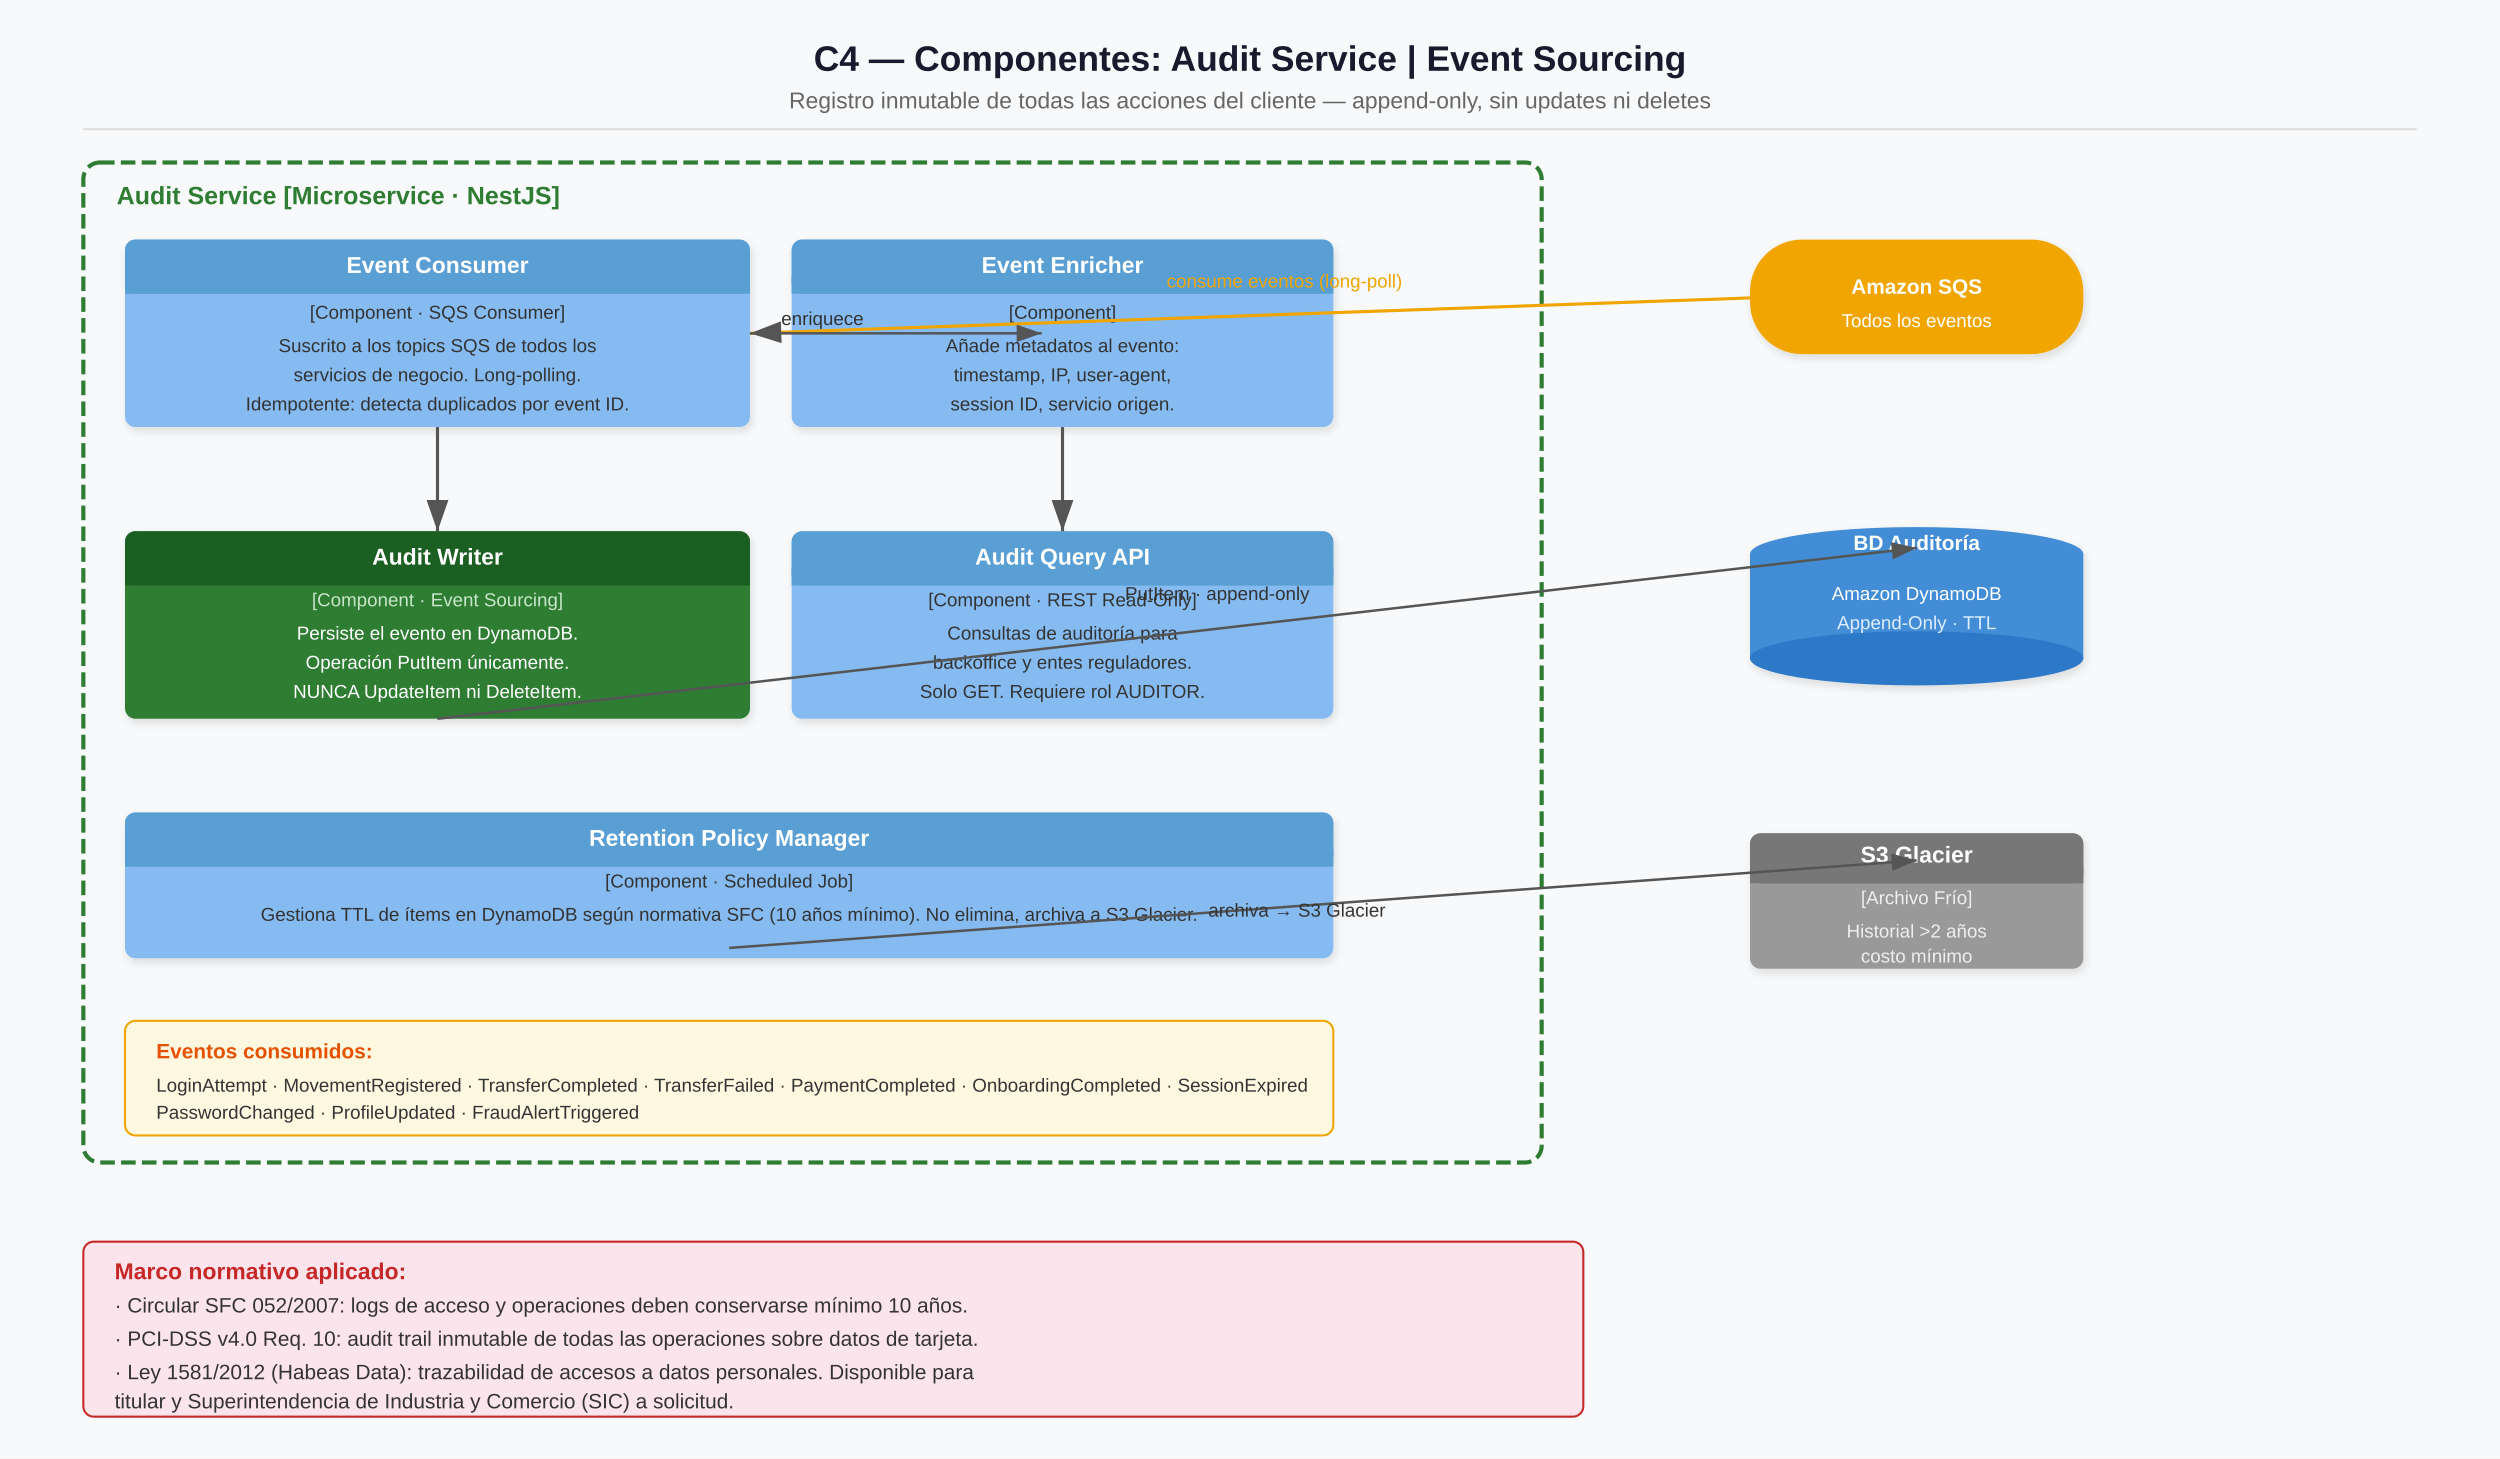
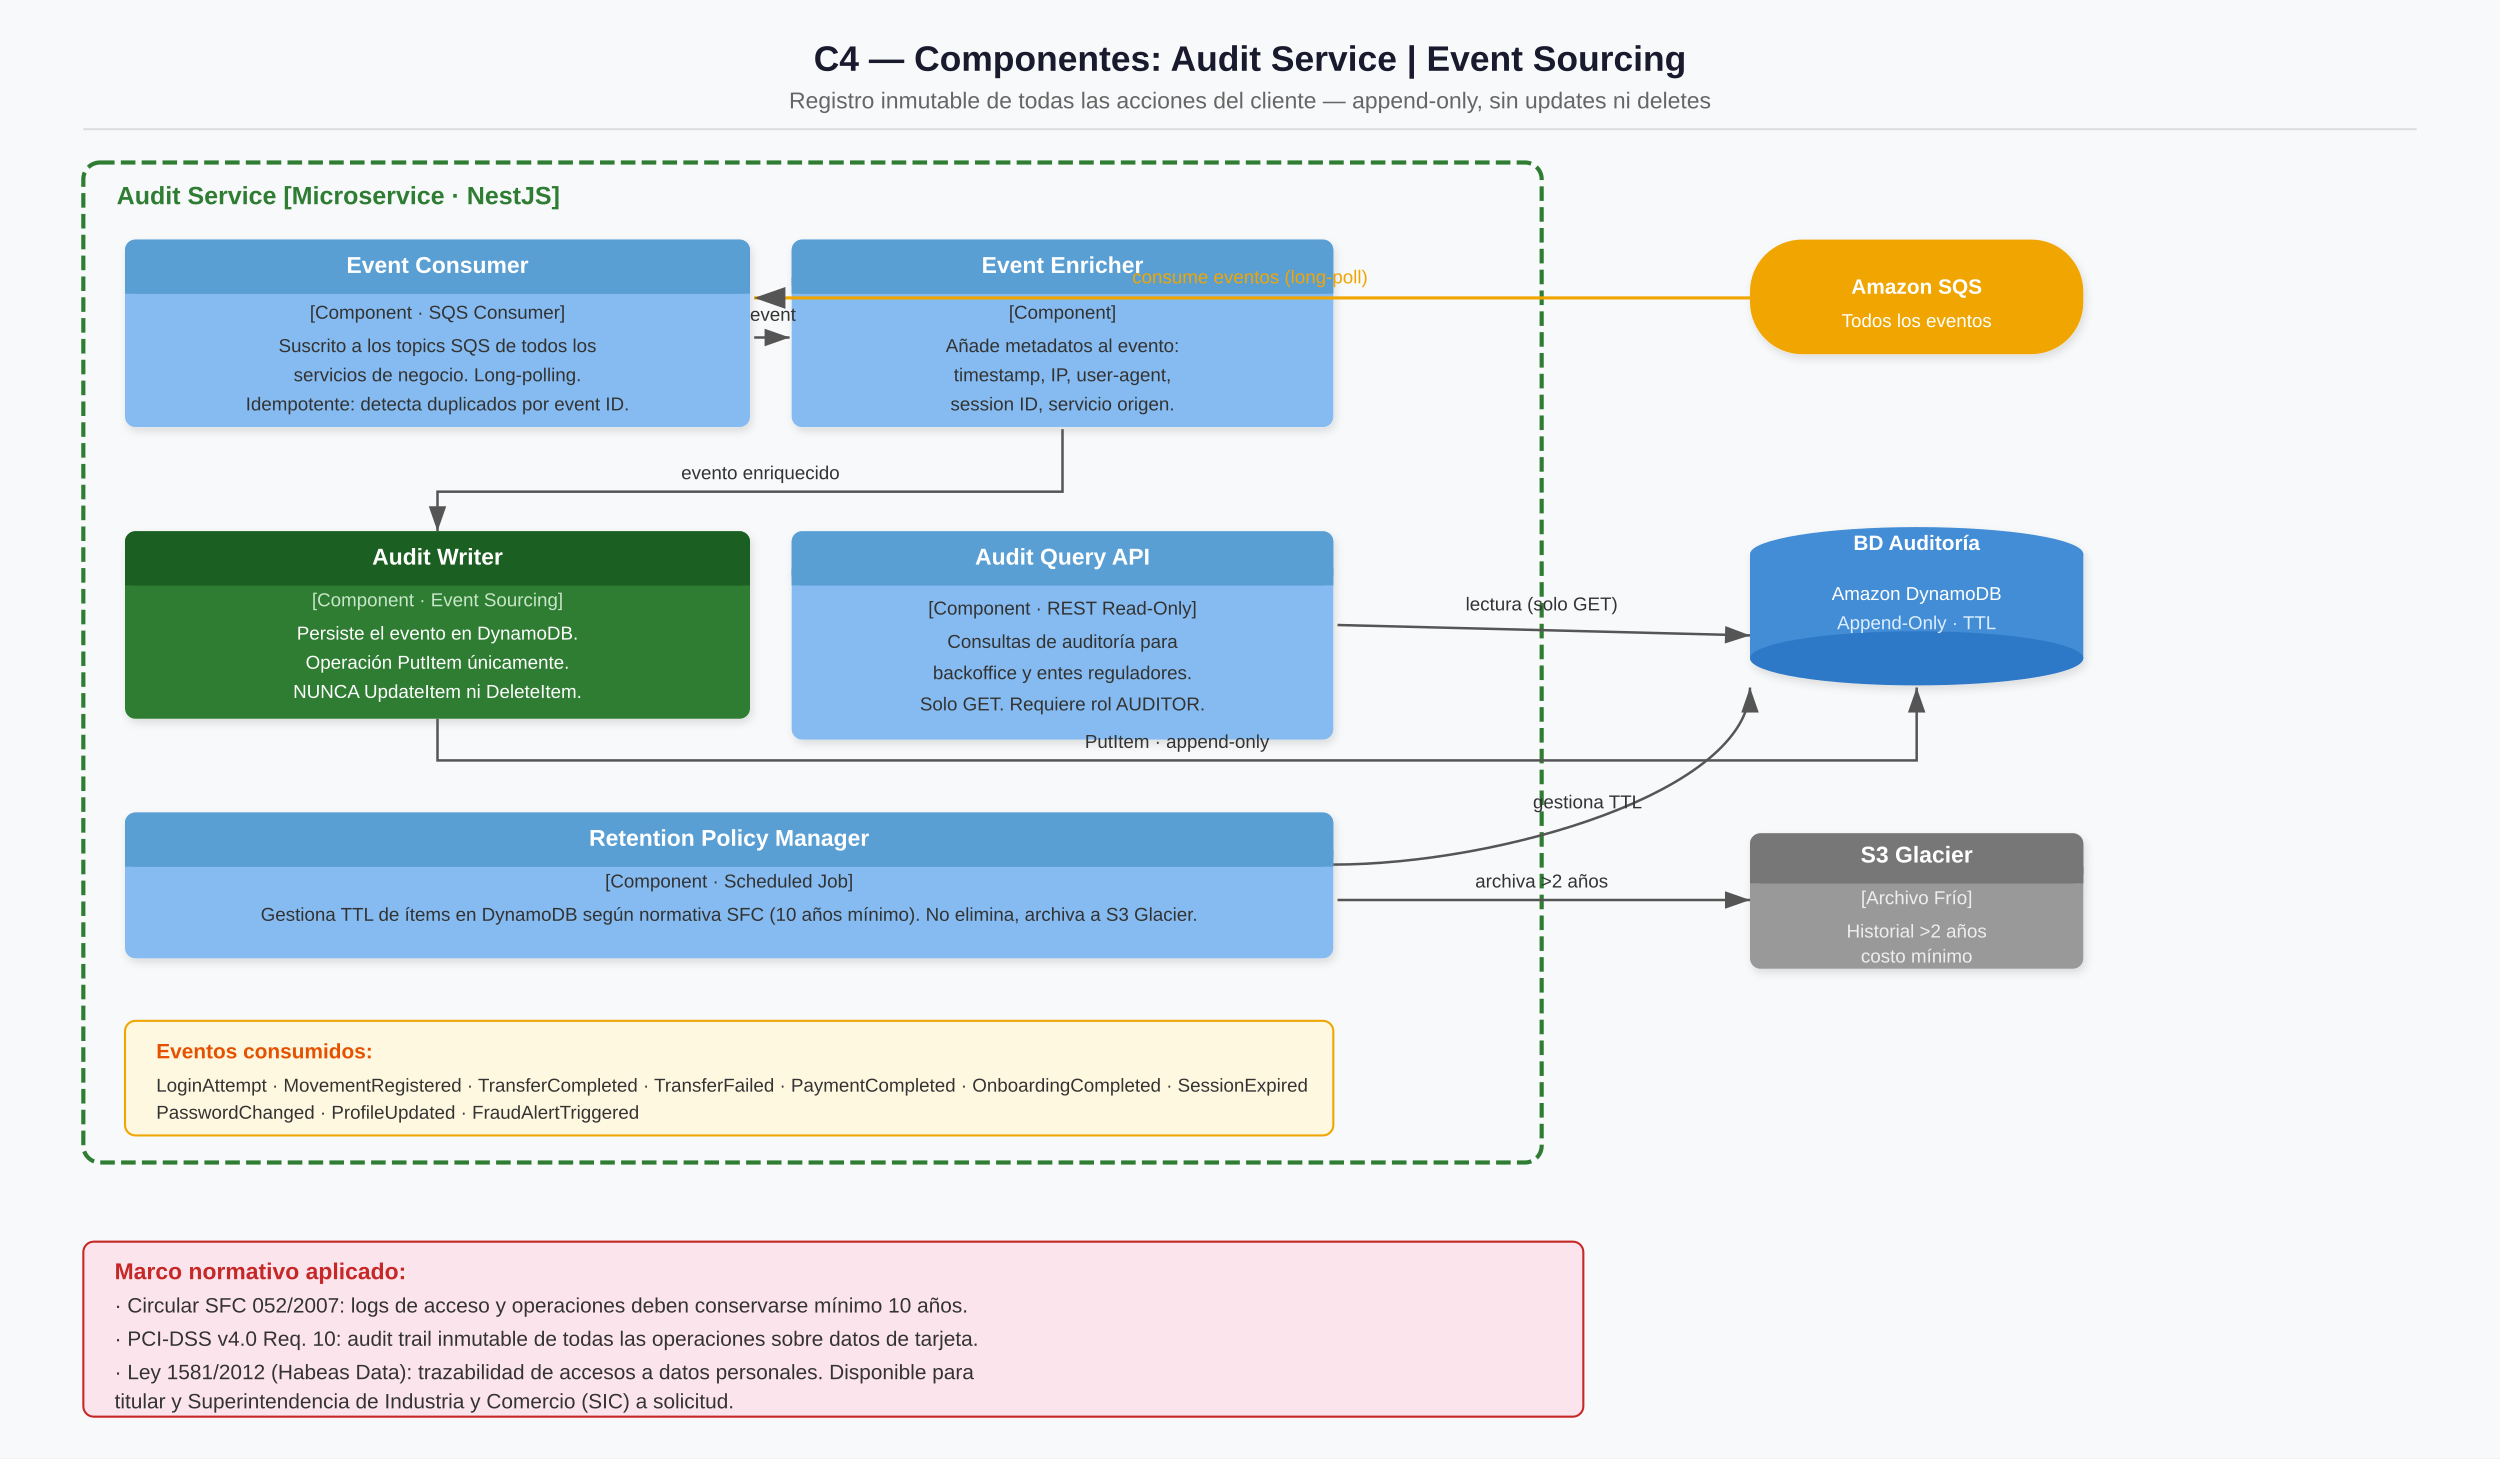
<svg xmlns="http://www.w3.org/2000/svg" viewBox="0 0 1200 700" font-family="Segoe UI, Arial, sans-serif">
  <defs>
    <marker id="arrow" markerWidth="10" markerHeight="7" refX="10" refY="3.5" orient="auto">
      <polygon points="0 0, 10 3.5, 0 7" fill="#555" />
    </marker>
    <filter id="shadow">
      <feDropShadow dx="1" dy="2" stdDeviation="2" flood-opacity="0.12" />
    </filter>
  </defs>
  <rect width="1200" height="700" fill="#f8f9fa" />
  <text x="600" y="34" text-anchor="middle" font-size="17" font-weight="bold" fill="#1a1a2e">C4 — Componentes: Audit Service | Event Sourcing</text>
  <text x="600" y="52" text-anchor="middle" font-size="11" fill="#666">Registro inmutable de todas las acciones del cliente — append-only, sin updates ni deletes</text>
  <line x1="40" y1="62" x2="1160" y2="62" stroke="#ddd" stroke-width="1" />
  <rect x="40" y="78" width="700" height="480" rx="8" fill="none" stroke="#2e7d32" stroke-width="2" stroke-dasharray="7,3" />
  <text x="56" y="98" font-size="12" font-weight="bold" fill="#2e7d32">Audit Service [Microservice · NestJS]</text>
  <g transform="translate(60,115)" filter="url(#shadow)">
    <rect width="300" height="90" rx="5" fill="#85bbf0" />
    <rect x="0" y="0" width="300" height="26" rx="5" fill="#5a9fd4" />
    <rect x="0" y="18" width="300" height="8" fill="#5a9fd4" />
    <text x="150" y="16" text-anchor="middle" font-size="11" font-weight="bold" fill="#fff">Event Consumer</text>
    <text x="150" y="38" text-anchor="middle" font-size="9" fill="#333">[Component · SQS Consumer]</text>
    <text x="150" y="54" text-anchor="middle" font-size="9" fill="#333">Suscrito a los topics SQS de todos los</text>
    <text x="150" y="68" text-anchor="middle" font-size="9" fill="#333">servicios de negocio. Long-polling.</text>
    <text x="150" y="82" text-anchor="middle" font-size="9" fill="#333">Idempotente: detecta duplicados por event ID.</text>
  </g>
  <g transform="translate(380,115)" filter="url(#shadow)">
    <rect width="260" height="90" rx="5" fill="#85bbf0" />
    <rect x="0" y="0" width="260" height="26" rx="5" fill="#5a9fd4" />
    <rect x="0" y="18" width="260" height="8" fill="#5a9fd4" />
    <text x="130" y="16" text-anchor="middle" font-size="11" font-weight="bold" fill="#fff">Event Enricher</text>
    <text x="130" y="38" text-anchor="middle" font-size="9" fill="#333">[Component]</text>
    <text x="130" y="54" text-anchor="middle" font-size="9" fill="#333">Añade metadatos al evento:</text>
    <text x="130" y="68" text-anchor="middle" font-size="9" fill="#333">timestamp, IP, user-agent,</text>
    <text x="130" y="82" text-anchor="middle" font-size="9" fill="#333">session ID, servicio origen.</text>
  </g>
  <g transform="translate(60,255)" filter="url(#shadow)">
    <rect width="300" height="90" rx="5" fill="#2e7d32" />
    <rect x="0" y="0" width="300" height="26" rx="5" fill="#1b5e20" />
    <rect x="0" y="18" width="300" height="8" fill="#1b5e20" />
    <text x="150" y="16" text-anchor="middle" font-size="11" font-weight="bold" fill="#fff">Audit Writer</text>
    <text x="150" y="36" text-anchor="middle" font-size="9" fill="#c8e6c9">[Component · Event Sourcing]</text>
    <text x="150" y="52" text-anchor="middle" font-size="9" fill="#fff">Persiste el evento en DynamoDB.</text>
    <text x="150" y="66" text-anchor="middle" font-size="9" fill="#fff">Operación PutItem únicamente.</text>
    <text x="150" y="80" text-anchor="middle" font-size="9" fill="#fff">NUNCA UpdateItem ni DeleteItem.</text>
  </g>
  <g transform="translate(380,255)" filter="url(#shadow)">
-     <rect width="260" height="90" rx="5" fill="#85bbf0" />
+     <rect width="260" height="100" rx="5" fill="#85bbf0" />
    <rect x="0" y="0" width="260" height="26" rx="5" fill="#5a9fd4" />
    <rect x="0" y="18" width="260" height="8" fill="#5a9fd4" />
    <text x="130" y="16" text-anchor="middle" font-size="11" font-weight="bold" fill="#fff">Audit Query API</text>
-     <text x="130" y="36" text-anchor="middle" font-size="9" fill="#333">[Component · REST Read-Only]</text>
-     <text x="130" y="52" text-anchor="middle" font-size="9" fill="#333">Consultas de auditoría para</text>
-     <text x="130" y="66" text-anchor="middle" font-size="9" fill="#333">backoffice y entes reguladores.</text>
-     <text x="130" y="80" text-anchor="middle" font-size="9" fill="#333">Solo GET. Requiere rol AUDITOR.</text>
+     <text x="130" y="40" text-anchor="middle" font-size="9" fill="#333">[Component · REST Read-Only]</text>
+     <text x="130" y="56" text-anchor="middle" font-size="9" fill="#333">Consultas de auditoría para</text>
+     <text x="130" y="71" text-anchor="middle" font-size="9" fill="#333">backoffice y entes reguladores.</text>
+     <text x="130" y="86" text-anchor="middle" font-size="9" fill="#333">Solo GET. Requiere rol AUDITOR.</text>
  </g>
  <g transform="translate(60,390)" filter="url(#shadow)">
    <rect width="580" height="70" rx="5" fill="#85bbf0" />
    <rect x="0" y="0" width="580" height="26" rx="5" fill="#5a9fd4" />
    <rect x="0" y="18" width="580" height="8" fill="#5a9fd4" />
    <text x="290" y="16" text-anchor="middle" font-size="11" font-weight="bold" fill="#fff">Retention Policy Manager</text>
    <text x="290" y="36" text-anchor="middle" font-size="9" fill="#333">[Component · Scheduled Job]</text>
    <text x="290" y="52" text-anchor="middle" font-size="9" fill="#333">Gestiona TTL de ítems en DynamoDB según normativa SFC (10 años mínimo). No elimina, archiva a S3 Glacier.</text>
  </g>
  <rect x="60" y="490" width="580" height="55" rx="5" fill="#fff8e1" stroke="#f0a500" stroke-width="1" />
  <text x="75" y="508" font-size="10" font-weight="bold" fill="#e65100">Eventos consumidos:</text>
  <text x="75" y="524" font-size="9" fill="#333">LoginAttempt · MovementRegistered · TransferCompleted · TransferFailed · PaymentCompleted · OnboardingCompleted · SessionExpired</text>
  <text x="75" y="537" font-size="9" fill="#333">PasswordChanged · ProfileUpdated · FraudAlertTriggered</text>
  <g transform="translate(840,115)" filter="url(#shadow)">
    <rect width="160" height="55" rx="25" fill="#f0a500" />
    <text x="80" y="26" text-anchor="middle" font-size="10" font-weight="bold" fill="#fff">Amazon SQS</text>
    <text x="80" y="42" text-anchor="middle" font-size="9" fill="#fff">Todos los eventos</text>
  </g>
  <g transform="translate(840,250)" filter="url(#shadow)">
    <ellipse cx="80" cy="16" rx="80" ry="13" fill="#438dd5" />
    <rect x="0" y="16" width="160" height="50" fill="#438dd5" />
    <ellipse cx="80" cy="66" rx="80" ry="13" fill="#2d78c8" />
    <text x="80" y="38" text-anchor="middle" font-size="9" fill="#fff">Amazon DynamoDB</text>
    <text x="80" y="52" text-anchor="middle" font-size="9" fill="#ddeeff">Append-Only · TTL</text>
    <text x="80" y="14" text-anchor="middle" font-size="10" font-weight="bold" fill="#fff">BD Auditoría</text>
  </g>
  <g transform="translate(840,400)" filter="url(#shadow)">
    <rect width="160" height="65" rx="5" fill="#999" />
    <rect x="0" y="0" width="160" height="24" rx="5" fill="#777" />
    <rect x="0" y="16" width="160" height="8" fill="#777" />
    <text x="80" y="14" text-anchor="middle" font-size="11" font-weight="bold" fill="#fff">S3 Glacier</text>
    <text x="80" y="34" text-anchor="middle" font-size="9" fill="#eee">[Archivo Frío]</text>
    <text x="80" y="50" text-anchor="middle" font-size="9" fill="#eee">Historial &gt;2 años</text>
    <text x="80" y="62" text-anchor="middle" font-size="9" fill="#eee">costo mínimo</text>
  </g>
-   <line x1="840" y1="143" x2="360" y2="160" stroke="#f0a500" stroke-width="1.5" marker-end="url(#arrow)" />
-   <text x="560" y="138" font-size="9" fill="#f0a500">consume eventos (long-poll)</text>
-   <line x1="360" y1="160" x2="500" y2="160" stroke="#555" stroke-width="1.2" marker-end="url(#arrow)" />
-   <text x="375" y="156" font-size="9" fill="#333">enriquece</text>
-   <line x1="210" y1="205" x2="210" y2="255" stroke="#555" stroke-width="1.5" marker-end="url(#arrow)" />
-   <line x1="510" y1="205" x2="510" y2="255" stroke="#555" stroke-width="1.5" marker-end="url(#arrow)" />
-   <line x1="210" y1="345" x2="920" y2="263" stroke="#555" stroke-width="1.2" marker-end="url(#arrow)" />
-   <text x="540" y="288" font-size="9" fill="#333">PutItem · append-only</text>
-   <line x1="350" y1="455" x2="920" y2="413" stroke="#555" stroke-width="1.2" marker-end="url(#arrow)" />
-   <text x="580" y="440" font-size="9" fill="#333">archiva → S3 Glacier</text>
+   <line x1="840" y1="143" x2="362" y2="143" stroke="#f0a500" stroke-width="1.5" marker-end="url(#arrow)" />
+   <text x="600" y="136" font-size="9" fill="#f0a500" text-anchor="middle">consume eventos (long-poll)</text>
+   <line x1="362" y1="162" x2="379" y2="162" stroke="#555" stroke-width="1.2" marker-end="url(#arrow)" />
+   <text x="371" y="154" font-size="9" fill="#333" text-anchor="middle">event</text>
+   <path d="M 510 206 L 510 236 L 210 236 L 210 255" stroke="#555" stroke-width="1.2" fill="none" marker-end="url(#arrow)" />
+   <text x="365" y="230" font-size="9" fill="#333" text-anchor="middle">evento enriquecido</text>
+   <path d="M 210 345 L 210 365 L 920 365 L 920 330" stroke="#555" stroke-width="1.2" fill="none" marker-end="url(#arrow)" />
+   <text x="565" y="359" font-size="9" fill="#333" text-anchor="middle">PutItem · append-only</text>
+   <line x1="642" y1="300" x2="840" y2="305" stroke="#555" stroke-width="1.2" marker-end="url(#arrow)" />
+   <text x="740" y="293" font-size="9" fill="#333" text-anchor="middle">lectura (solo GET)</text>
+   <path d="M 640 415 C 720 415 840 380 840 330" stroke="#555" stroke-width="1.2" fill="none" marker-end="url(#arrow)" />
+   <text x="762" y="388" font-size="9" fill="#333" text-anchor="middle">gestiona TTL</text>
+   <line x1="642" y1="432" x2="840" y2="432" stroke="#555" stroke-width="1.2" marker-end="url(#arrow)" />
+   <text x="740" y="426" font-size="9" fill="#333" text-anchor="middle">archiva &gt;2 años</text>
  <rect x="40" y="596" width="720" height="84" rx="5" fill="#fce4ec" stroke="#c62828" stroke-width="1" />
  <text x="55" y="614" font-size="11" font-weight="bold" fill="#c62828">Marco normativo aplicado:</text>
  <text x="55" y="630" font-size="10" fill="#333">· Circular SFC 052/2007: logs de acceso y operaciones deben conservarse mínimo 10 años.</text>
  <text x="55" y="646" font-size="10" fill="#333">· PCI-DSS v4.0 Req. 10: audit trail inmutable de todas las operaciones sobre datos de tarjeta.</text>
  <text x="55" y="662" font-size="10" fill="#333">· Ley 1581/2012 (Habeas Data): trazabilidad de accesos a datos personales. Disponible para</text>
  <text x="55" y="676" font-size="10" fill="#333">  titular y Superintendencia de Industria y Comercio (SIC) a solicitud.</text>
</svg>
